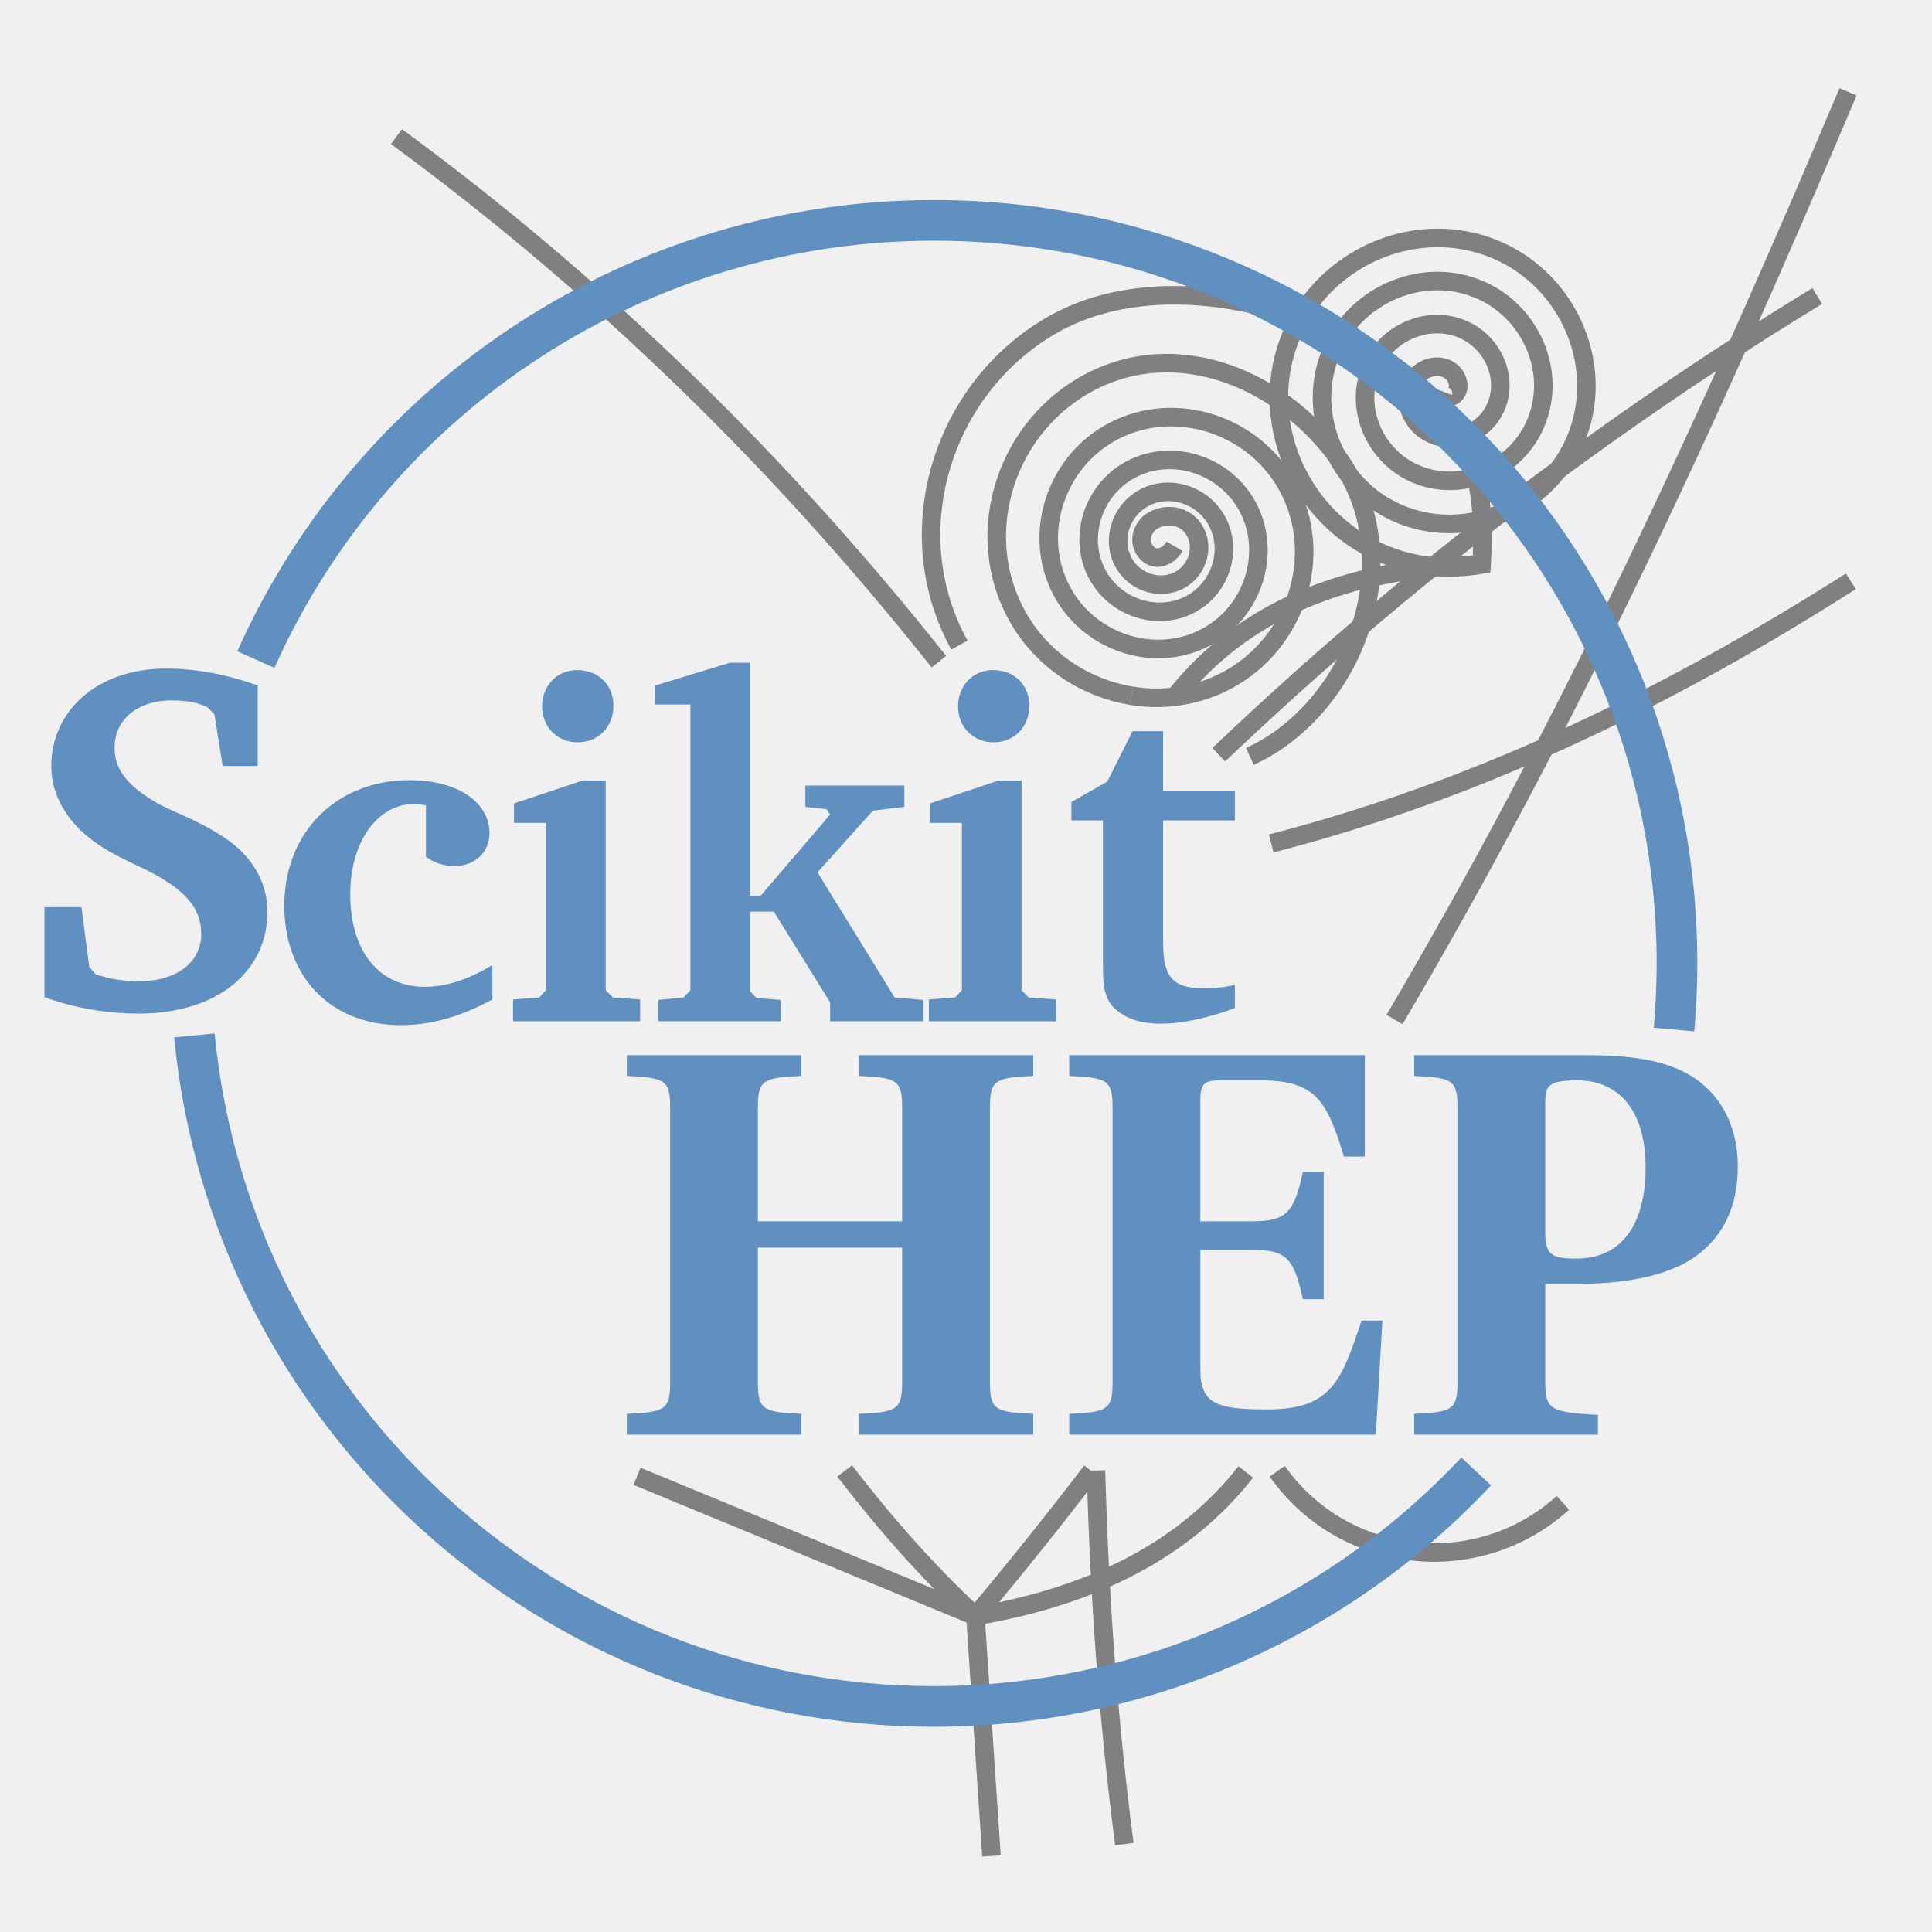
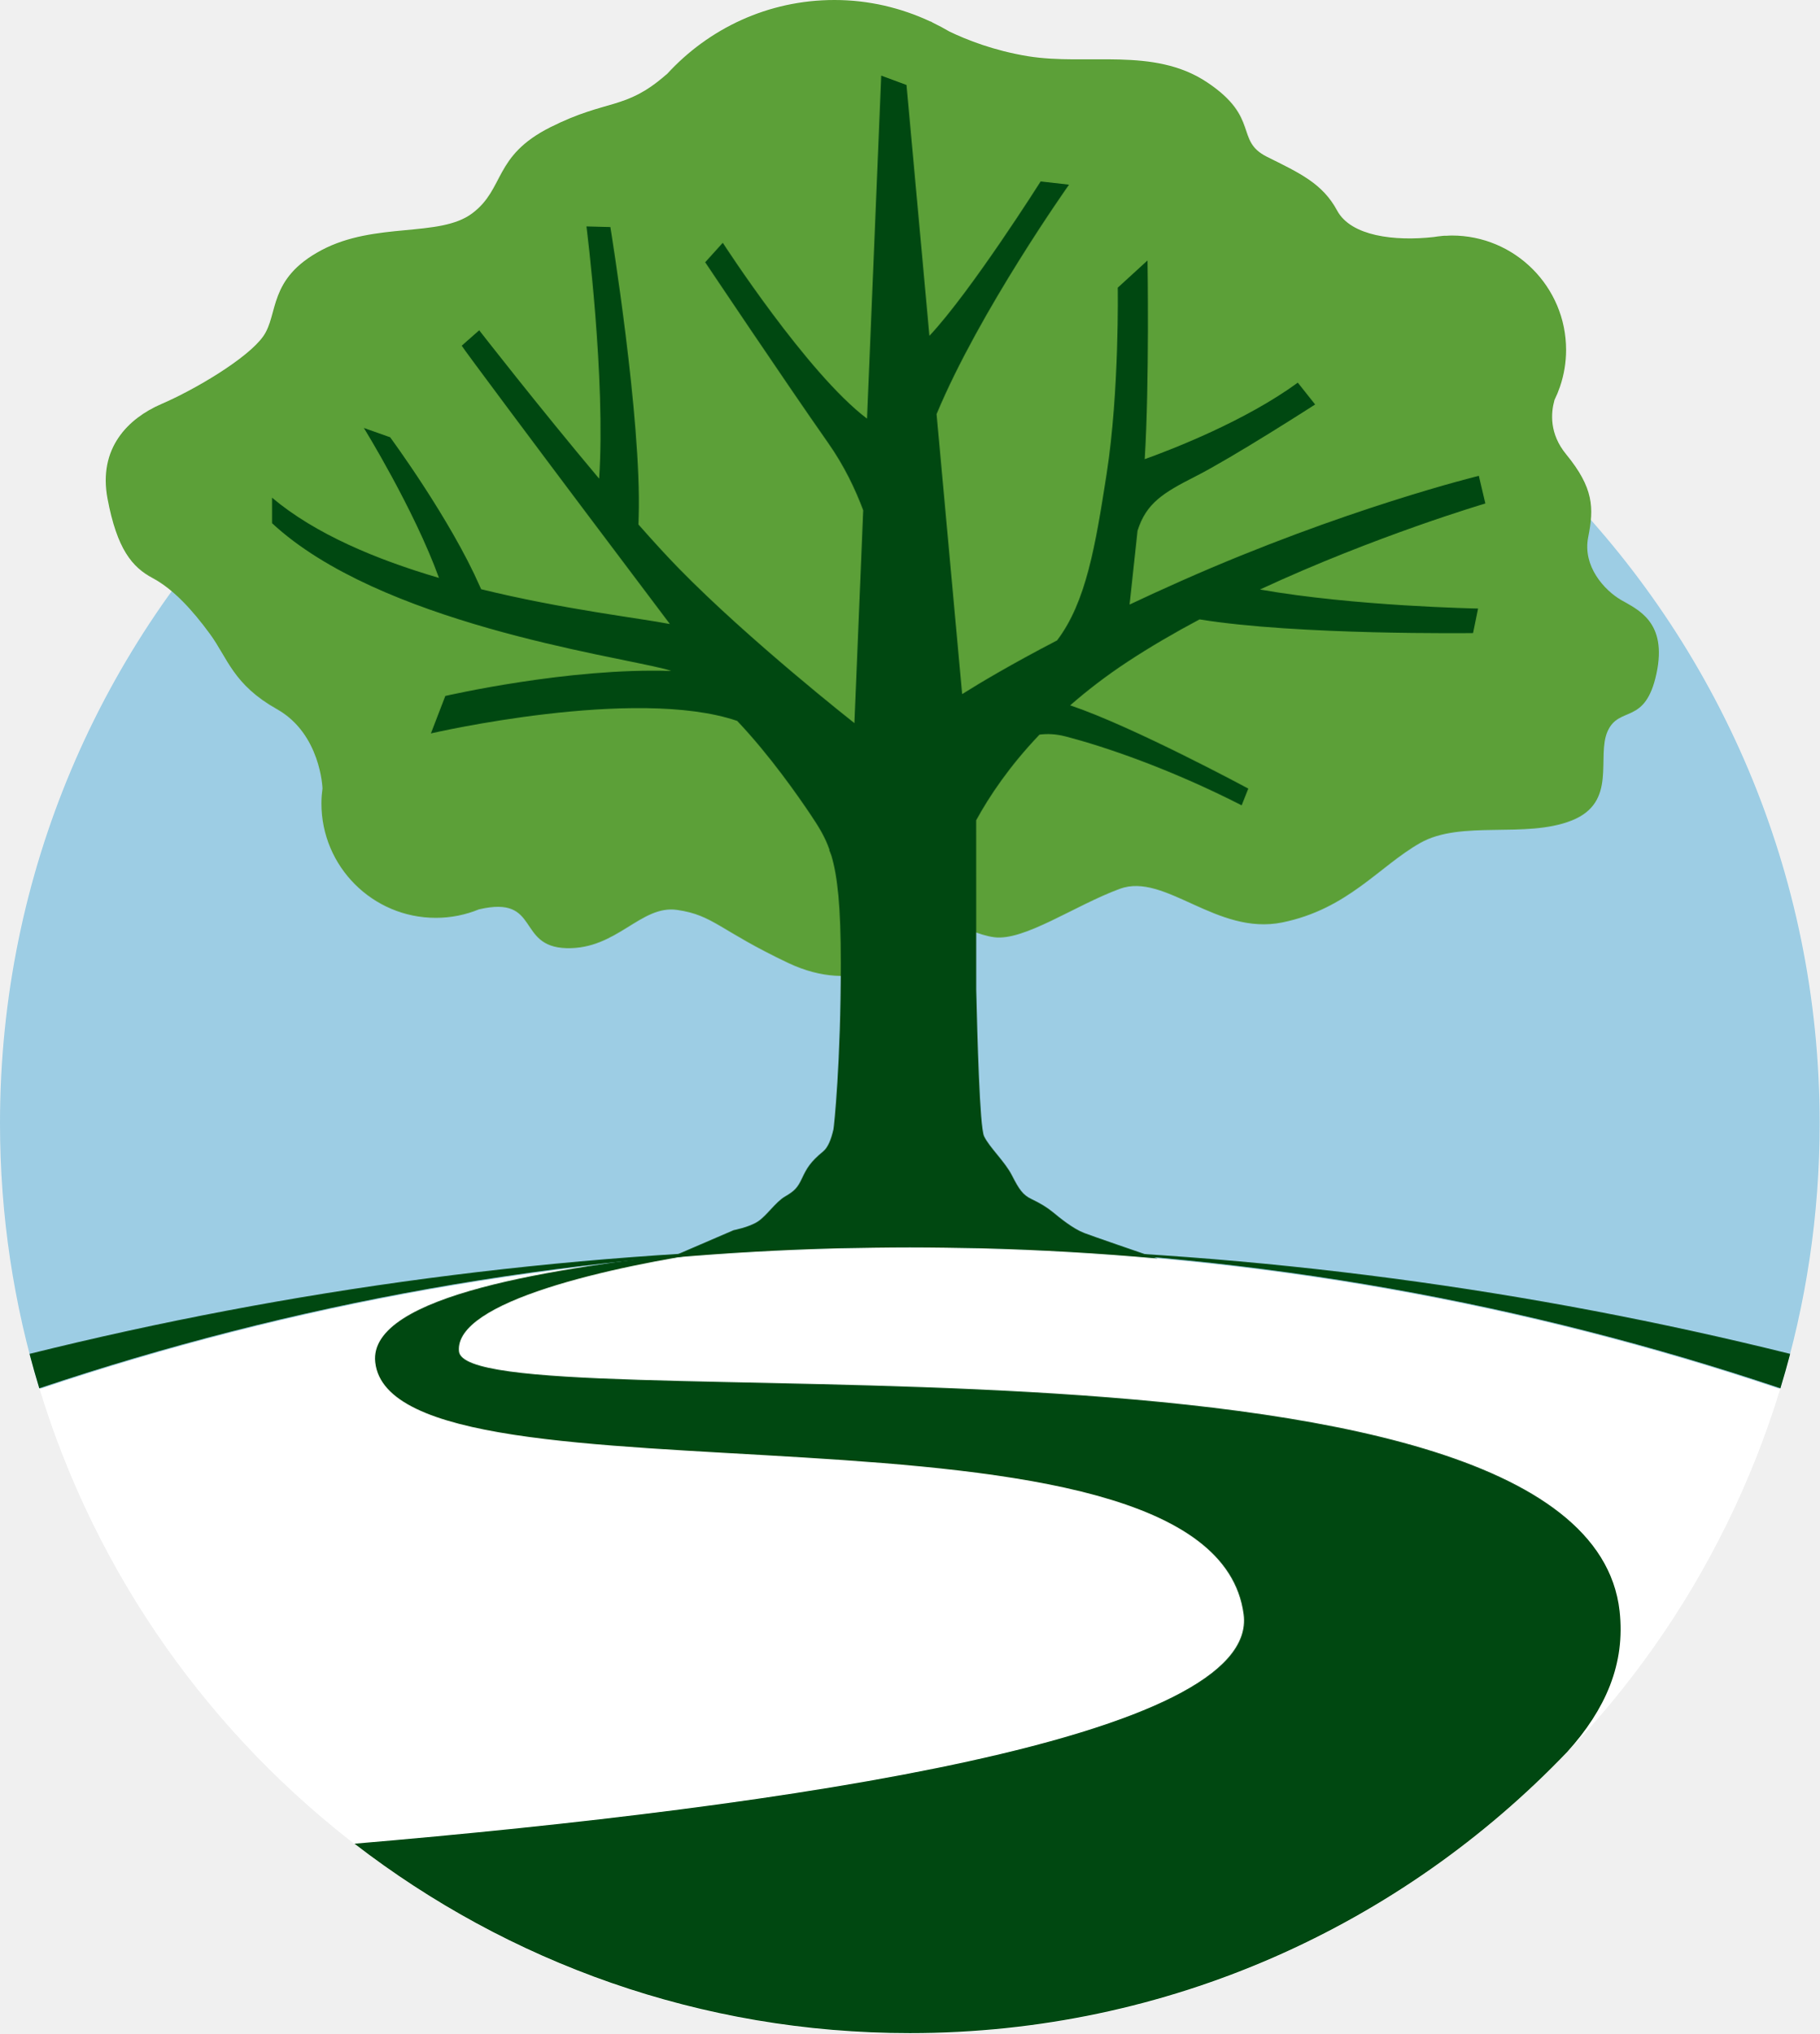
- <svg xmlns="http://www.w3.org/2000/svg" id="svg3140" version="1.1" width="256.19" height="256.19">
-   <defs id="defs3144" />
-   <g transform="matrix(1.149387,0,0,1.149387,3.181437,-10.44496)" id="g3920" />
-   <g id="layer3" style="display:inline;stroke:#808080;stroke-opacity:1">
-     <path style="color:#000000;display:inline;overflow:visible;visibility:visible;fill:none;fill-opacity:0;fill-rule:nonzero;stroke:#808080;stroke-width:2.459;stroke-linecap:butt;stroke-linejoin:miter;stroke-miterlimit:4;stroke-dasharray:none;stroke-dashoffset:0;stroke-opacity:1;marker:none;enable-background:accumulate" d="M 131.473 246.107 L 129.341 214.305 " id="path1043" />
-     <path style="color:#000000;display:inline;overflow:visible;visibility:visible;fill:none;fill-opacity:0;fill-rule:nonzero;stroke:#808080;stroke-width:2.459;stroke-linecap:butt;stroke-linejoin:miter;stroke-miterlimit:4;stroke-dasharray:none;stroke-dashoffset:0;stroke-opacity:1;marker:none;enable-background:accumulate" d="M 124.5 87.74 C 103.466 61.227 79.483 37.859 52.569 18.111 " id="path1041" />
-     <path style="color:#000000;display:inline;overflow:visible;visibility:visible;fill:none;fill-opacity:0;fill-rule:nonzero;stroke:#808080;stroke-width:2.459;stroke-linecap:butt;stroke-linejoin:miter;stroke-miterlimit:4;stroke-dasharray:none;stroke-dashoffset:0;stroke-opacity:1;marker:none;enable-background:accumulate" d="M 149.09 244.531 C 146.83 227.144 145.777 211.014 145.324 194.991 " id="path1037" />
-     <path style="color:#000000;display:inline;overflow:visible;visibility:visible;fill:none;fill-opacity:0;fill-rule:nonzero;stroke:#808080;stroke-width:2.459;stroke-linecap:butt;stroke-linejoin:miter;stroke-miterlimit:4;stroke-dasharray:none;stroke-dashoffset:0;stroke-opacity:1;marker:none;enable-background:accumulate" d="M 161.612 100.078 C 186.402 76.474 212.926 56.339 240.974 39.251 " id="path1035" />
-     <path style="color:#000000;display:inline;overflow:visible;visibility:visible;fill:none;fill-opacity:0;fill-rule:nonzero;stroke:#808080;stroke-width:2.459;stroke-linecap:butt;stroke-linejoin:miter;stroke-miterlimit:4;stroke-dasharray:none;stroke-dashoffset:0;stroke-opacity:1;marker:none;enable-background:accumulate" d="M 144.744 195.075 C 139.789 201.554 134.661 207.963 129.341 214.305 L 84.465 195.761 " id="path1031" />
-     <path style="color:#000000;display:inline;overflow:visible;visibility:visible;fill:none;fill-opacity:0;fill-rule:nonzero;stroke:#808080;stroke-width:2.459;stroke-linecap:butt;stroke-linejoin:miter;stroke-miterlimit:4;stroke-dasharray:none;stroke-dashoffset:0;stroke-opacity:1;marker:none;enable-background:accumulate" d="M 245.054 12.177 C 226.723 55.625 207.713 96.556 184.918 135.189 " id="path1027" />
-     <path style="color:#000000;display:inline;overflow:visible;visibility:visible;fill:none;fill-opacity:0;fill-rule:nonzero;stroke:#808080;stroke-width:2.459;stroke-linecap:butt;stroke-linejoin:miter;stroke-miterlimit:4;stroke-dasharray:none;stroke-dashoffset:0;stroke-opacity:1;marker:none;enable-background:accumulate" d="M 165.192 195.188 C 157.013 205.62 144.782 211.682 129.341 214.305 C 123.087 208.522 117.371 202.023 112.007 195.054 " id="path1023" />
-     <path style="color:#000000;display:inline;overflow:visible;visibility:visible;fill:none;fill-opacity:0;fill-rule:nonzero;stroke:#808080;stroke-width:2.459;stroke-linecap:butt;stroke-linejoin:miter;stroke-miterlimit:4;stroke-dasharray:none;stroke-dashoffset:0;stroke-opacity:1;marker:none;enable-background:accumulate" d="M 207.243 199.279 C 196.833 208.716 180.743 207.928 171.306 197.518 C 170.599 196.738 169.95 195.927 169.357 195.089 " id="path1019" />
-     <path style="color:#000000;display:inline;overflow:visible;visibility:visible;fill:none;fill-opacity:0;fill-rule:nonzero;stroke:#808080;stroke-width:2.459;stroke-linecap:butt;stroke-linejoin:miter;stroke-miterlimit:4;stroke-dasharray:none;stroke-dashoffset:0;stroke-opacity:1;marker:none;enable-background:accumulate" d="M 155.995 92.143 C 164.71 81.253 178.031 75.308 196.469 74.855 " id="path1017" />
-     <path style="color:#000000;display:inline;overflow:visible;visibility:visible;fill:none;fill-opacity:0;fill-rule:nonzero;stroke:#808080;stroke-width:2.459;stroke-linecap:butt;stroke-linejoin:miter;stroke-miterlimit:4;stroke-dasharray:none;stroke-dashoffset:0;stroke-opacity:1;marker:none;enable-background:accumulate" d="M 245.425 77.081 C 221.083 92.592 195.693 104.882 168.566 111.84 " id="path1013" />
-     <path style="color:#000000;display:inline;overflow:visible;visibility:visible;fill:none;fill-opacity:0;fill-rule:nonzero;stroke:#808080;stroke-width:2.459;stroke-linecap:butt;stroke-linejoin:miter;stroke-miterlimit:4;stroke-dasharray:none;stroke-dashoffset:0;stroke-opacity:1;marker:none;enable-background:accumulate" d="M 127.225 85.535 C 118.998 70.706 124.82 51.625 139.383 43.172 C 155.486 33.824 181.062 42.081 191.752 54.746 C 196.268 60.098 196.897 67.869 196.469 74.855 C 192.039 75.655 187.407 75.15 183.264 73.386 C 172.172 68.663 166.501 55.497 171.3 44.31 C 175.745 33.948 188.07 28.655 198.527 33.178 C 208.159 37.344 213.075 48.83 208.827 58.555 C 204.94 67.458 194.294 71.996 185.299 68.025 C 177.126 64.416 172.965 54.609 176.661 46.345 C 179.991 38.901 188.959 35.117 196.492 38.539 C 203.206 41.589 206.614 49.719 203.466 56.52 C 200.696 62.506 193.403 65.537 187.334 62.664 C 182.077 60.174 179.421 53.717 182.022 48.38 C 184.229 43.851 189.853 41.57 194.457 43.9 C 198.258 45.824 200.167 50.616 198.105 54.485 C 196.467 57.56 192.501 59.099 189.369 57.302 C 187.019 55.955 185.845 52.805 187.383 50.415 C 188.431 48.787 190.789 47.965 192.422 49.261 C 193.335 49.986 193.84 51.633 192.744 52.45 C 192.34 52.752 191.098 52.748 191.404 51.941 " id="path1011" />
-     <path style="color:#000000;display:inline;overflow:visible;visibility:visible;fill:none;fill-opacity:0;fill-rule:nonzero;stroke:#808080;stroke-width:2.459;stroke-linecap:butt;stroke-linejoin:miter;stroke-miterlimit:4;stroke-dasharray:none;stroke-dashoffset:0;stroke-opacity:1;marker:none;enable-background:accumulate" d="M 150.013 92.254 C 143.997 91.264 138.411 87.663 135.152 82.14 C 128.839 71.443 132.973 57.433 143.542 51.219 C 155.204 44.361 169.211 49.706 177.217 60.4 C 186.782 73.177 180.384 91.889 167.845 99.212 C 167.153 99.617 166.448 99.982 165.734 100.308 " id="path1007" />
-     <path style="color:#000000;display:inline;overflow:visible;visibility:visible;fill:none;fill-opacity:0;fill-rule:nonzero;stroke:#808080;stroke-width:2.459;stroke-linecap:butt;stroke-linejoin:miter;stroke-miterlimit:4;stroke-dasharray:none;stroke-dashoffset:0;stroke-opacity:1;marker:none;enable-background:accumulate" d="M 156.788 92.243 C 154.535 92.63 152.245 92.622 150.013 92.254 " id="path1005" />
-     <path style="color:#000000;display:inline;overflow:visible;visibility:visible;fill:none;fill-opacity:0;fill-rule:nonzero;stroke:#808080;stroke-width:2.459;stroke-linecap:butt;stroke-linejoin:miter;stroke-miterlimit:4;stroke-dasharray:none;stroke-dashoffset:0;stroke-opacity:1;marker:none;enable-background:accumulate" d="M 155.759 72.441 C 154.921 73.875 153.241 74.486 152.121 73.347 C 150.664 71.864 151.594 69.873 152.651 69.171 C 154.535 67.92 157.104 68.319 158.3 70.177 C 159.722 72.383 158.892 75.351 156.728 76.732 C 154.177 78.359 150.757 77.397 149.175 74.893 C 147.324 71.964 148.431 68.049 151.308 66.246 C 154.651 64.151 159.106 65.418 161.15 68.704 C 163.509 72.497 162.068 77.542 158.337 79.846 C 154.054 82.491 148.371 80.86 145.784 76.645 C 142.831 71.832 144.668 65.458 149.407 62.568 C 154.792 59.284 161.911 61.343 165.128 66.648 C 168.766 72.648 166.468 80.567 160.554 84.135 C 153.893 88.153 145.115 85.597 141.173 79.029 C 136.75 71.66 139.582 61.964 146.851 57.622 C 154.975 52.768 165.651 55.895 170.42 63.912 C 175.732 72.842 172.29 84.563 163.474 89.786 C 161.354 91.042 159.091 91.849 156.788 92.243 " id="path4012" />
-     <path style="color:#000000;display:inline;overflow:visible;visibility:visible;fill:none;fill-opacity:1;fill-rule:nonzero;stroke:#6090c0;stroke-width:5.394;stroke-linecap:butt;stroke-linejoin:miter;stroke-miterlimit:4;stroke-dasharray:none;stroke-dashoffset:0;stroke-opacity:1;marker:none;enable-background:accumulate" d="M 33.926 87.461 A 98.531 98.531 0 0 1 123.843 29.22 A 98.531 98.531 0 0 1 222.374 127.751 L 222.374 127.751 A 98.531 98.531 0 0 1 221.982 136.525 " id="path1053" />
-     <path style="color:#000000;display:inline;overflow:visible;visibility:visible;fill:none;fill-opacity:1;fill-rule:nonzero;stroke:#6090c0;stroke-width:5.394;stroke-linecap:butt;stroke-linejoin:miter;stroke-miterlimit:4;stroke-dasharray:none;stroke-dashoffset:0;stroke-opacity:1;marker:none;enable-background:accumulate" d="M 195.748 195.116 A 98.531 98.531 0 0 1 123.843 226.282 A 98.531 98.531 0 0 1 25.775 137.298 " id="path1049" />
+ <svg xmlns="http://www.w3.org/2000/svg" version="1.1" x="0px" y="0px" viewBox="0 0 510.22 570.06" xml:space="preserve" id="svg38" width="510.22" height="570.06">
+   <defs id="defs42">
+ 
+ 
+ 
+ 
+ 
+ 
+ 
+ 
+ 
+ 	</defs>
+   <style type="text/css" id="style2">
+ 	.st0{fill:#004811;}
+ 	.st1{fill:#5CA038;}
+ 	.st2{fill:#9DCDE4;}
+ 	.st3{font-family:'MyriadPro-Regular';}
+ 	.st4{font-size:12px;}
+ 	.st5{fill:#FFFFFF;}
+ 	.st6{fill:none;stroke:#E52525;stroke-width:0.1;stroke-miterlimit:10;}
+ </style>
+   <g id="layer2" style="display:inline">
+     <path class="st2" d="M 255.12,59.82 C 114.22,59.82 0,174.04 0,314.94 c 0,25.85 3.86,50.79 11.01,74.31 h 0.77 c 70.51,-23.63 145.59,-37.3 223.58,-39.27 6.57,-0.12 13.15,-0.25 19.75,-0.25 6.6,0 13.18,0.13 19.75,0.25 77.99,1.98 153.07,15.64 223.58,39.27 h 0.77 c 7.15,-23.51 11.01,-48.46 11.01,-74.31 C 510.23,174.04 396.01,59.82 255.12,59.82 Z" id="path19" />
  </g>
-   <g id="layer2" style="display:none;opacity:0.219">
-     <path style="color:#000000;font-style:normal;font-variant:normal;font-weight:bold;font-stretch:normal;font-size:46.55px;line-height:125%;font-family:'Bitstream Charter';-inkscape-font-specification:'Bitstream Charter Bold';font-variant-ligatures:normal;font-variant-position:normal;font-variant-caps:normal;font-variant-numeric:normal;font-variant-alternates:normal;font-feature-settings:normal;text-indent:0;text-align:start;text-decoration:none;text-decoration-line:none;text-decoration-style:solid;text-decoration-color:#000000;letter-spacing:0px;word-spacing:0px;text-transform:none;writing-mode:lr-tb;direction:ltr;text-orientation:mixed;dominant-baseline:auto;baseline-shift:baseline;text-anchor:start;white-space:normal;shape-padding:0;clip-rule:nonzero;display:inline;overflow:visible;visibility:visible;opacity:1;isolation:auto;mix-blend-mode:normal;color-interpolation:sRGB;color-interpolation-filters:linearRGB;solid-color:#000000;solid-opacity:1;vector-effect:none;fill:#ff0000;fill-opacity:1;fill-rule:nonzero;stroke:none;stroke-width:9.586;stroke-linecap:round;stroke-linejoin:miter;stroke-miterlimit:4;stroke-dasharray:none;stroke-dashoffset:0;stroke-opacity:1;color-rendering:auto;image-rendering:auto;shape-rendering:auto;text-rendering:auto;enable-background:accumulate" d="m 96.047,83.094 -12.748,3.891 c -1.273,-1.281 -2.936,-2.057 -4.717,-2.488 -0.647,-0.297 -1.351,-0.447 -2.062,-0.438 -0.723,-0.008 -1.439,0.147 -2.094,0.455 -4.125,1.049 -7.33,4.822 -7.33,9.162 0,2.813 1.36,5.294 3.344,7.051 l -4.752,1.584 c -0.296,-0.252 -0.559,-0.546 -0.877,-0.766 -2.861,-1.979 -6.46,-2.887 -10.518,-2.887 -6.875,0 -12.859,3.188 -16.756,8.143 V 92.873 c 0.194,-1.203 -0.078,-2.435 -0.76,-3.445 -0.034,-0.052 -0.068,-0.104 -0.104,-0.154 -0.017,-0.024 -0.035,-0.048 -0.053,-0.072 -0.806,-1.113 -2.051,-1.826 -3.418,-1.959 -3.807,-1.331 -7.641,-2.088 -11.451,-2.088 -5.435,0 -10.285,1.681 -13.742,4.873 -3.458,3.192 -5.318,7.801 -5.318,12.625 0,3.422 1.087,6.727 3.045,9.279 0.594,0.775 1.344,1.384 2.045,2.043 H 2.182 v 20.906 l 3.328,1.068 c 4.882,1.568 9.359,2.361 13.477,2.361 5.624,0 10.689,-1.702 14.268,-5.143 0.836,-0.804 1.556,-1.707 2.197,-2.662 0.831,1.576 1.789,3.069 3.02,4.344 3.637,3.767 8.888,5.879 14.664,5.879 3.474,0 6.816,-0.912 10.102,-2.186 v 1.67 h 15.088 v 7.057 l 4.592,0.195 c 0.586,0.025 0.757,0.087 1.154,0.145 v 34.934 c -0.397,0.058 -0.568,0.12 -1.154,0.145 l -4.592,0.193 v 12.152 h 30.766 1.949 25.953 4.811 40.928 4.234 24.145 c 1.517,0.249 3.061,-0.245 4.152,-1.328 0.039,-0.036 0.077,-0.072 0.115,-0.109 1.066,-1.089 1.55,-2.621 1.305,-4.125 v -6.377 l -0.08,-0.004 v -8.088 c 3.442,-0.029 5.908,-0.353 7.912,-1.721 2.099,-1.432 2.039,-2.011 3.115,-2.783 l 0.002,-0.002 0.004,-0.004 c 4.817,-3.468 7.594,-9.269 7.594,-15.816 0,-7.256 -3.576,-13.09 -8.473,-16.088 -4.85,-2.969 -10.479,-3.469 -16.686,-3.469 h -24.291 -3.049 -14.189 V 124.457 l -5.955,1.488 c -0.812,0.203 -1.742,0.309 -3.02,0.309 -0.316,0 -0.263,-1.2e-4 -0.418,-0.006 -0.054,-0.322 -0.127,-0.685 -0.127,-1.441 v -8.961 h 9.52 V 100.138 H 159.022 V 92.162 H 142.5 l -1.592,3.184 c 0.126,-0.603 0.381,-1.169 0.381,-1.799 0,-4.28 -3.349,-8.033 -7.559,-9.051 -0.645,-0.297 -1.348,-0.446 -2.059,-0.438 -0.723,-0.008 -1.439,0.147 -2.094,0.455 -4.125,1.049 -7.332,4.822 -7.332,9.162 0,2.164 0.9,4.079 2.16,5.691 H 104.256 V 83.094 Z m 28.664,16.715 c 0.285,0.327 0.555,0.631 0.879,0.918 l -0.879,0.293 z m -91.477,8.404 h 3.195 c -0.424,0.646 -0.75,1.359 -1.104,2.053 -0.338,-0.418 -0.654,-0.864 -1.027,-1.229 -0.33,-0.322 -0.721,-0.531 -1.064,-0.824 z" id="path4083" />
-     <path id="rect4062" d="m 153.18,142.654 h 42.179 v 45.087 h -42.179 z" style="color:#000000;display:inline;overflow:visible;visibility:visible;fill:#ff0000;fill-opacity:1;fill-rule:nonzero;stroke:none;stroke-width:2;marker:none;enable-background:accumulate" />
+   <path class="st5" d="m 255.12,570.06 c 114.96,0 212.14,-76.05 244.03,-180.58 -70.71,-23.77 -146.03,-37.52 -224.27,-39.5 -6.57,-0.12 -13.15,-0.25 -19.75,-0.25 -6.6,0 -13.18,0.13 -19.75,0.25 -78.24,1.98 -153.56,15.73 -224.27,39.5 C 42.98,494 140.15,570.06 255.12,570.06 Z" id="path17" />
+   <path class="st6" d="M 247.09,21.2" id="path31" />
+   <g id="layer1" style="display:inline">
+     <path class="st0" d="m 454.13,451.7 c -9.9,-87.97 -323.35,-51.53 -325.44,-72.8 -1.37,-13.95 42.3,-23.82 73.63,-28.32 -2.47,0.18 -4.94,0.37 -7.41,0.56 -38.08,4.25 -91.74,11.84 -89.7,30.78 4.79,44.57 234.57,3.16 243.5,70.69 4.58,34.58 -126.84,53.88 -249.31,64.33 43.09,33.26 97.07,53.1 155.72,53.1 72.51,0 137.9,-30.3 184.35,-78.87 10.72,-11.87 16.33,-24.66 14.66,-39.47 z" id="path29" />
  </g>
-   <g id="layer1" style="display:inline;stroke:none;stroke-opacity:1;fill:#6090c0;fill-opacity:1">
-     <g transform="matrix(0.8866067,0,0,0.8866067,34.92052,24.08332)" id="text3010" style="color:#000000;font-style:normal;font-variant:normal;font-weight:bold;font-stretch:normal;font-size:94.29px;line-height:125%;font-family:Utopia;-inkscape-font-specification:'Utopia Bold';text-align:center;letter-spacing:0px;word-spacing:0px;text-anchor:middle;display:inline;overflow:visible;visibility:visible;fill:#6090c0;fill-opacity:1;fill-rule:nonzero;stroke:none;marker:none;enable-background:accumulate;stroke-opacity:1">
-       <path id="path4107" style="color:#000000;font-family:Utopia;-inkscape-font-specification:'Utopia Bold';display:inline;overflow:visible;visibility:visible;fill:#6090c0;fill-opacity:1;fill-rule:nonzero;stroke:none;marker:none;enable-background:accumulate;stroke-opacity:1" d="m 95.541,179.451 c 0,4.184 -0.656,4.594 -6.48,4.84 v 3.117 h 26.086 v -3.117 c -5.824,-0.246 -6.48,-0.656 -6.48,-4.84 v -40.852 c 0,-4.184 0.656,-4.594 6.48,-4.84 V 130.642 H 89.061 v 3.117 c 5.824,0.246 6.48,0.656 6.48,4.84 v 16.898 H 73.967 v -16.898 c 0,-4.184 0.656,-4.594 6.48,-4.84 v -3.117 h -26.086 v 3.117 c 5.824,0.246 6.48,0.656 6.48,4.84 v 40.852 c 0,4.184 -0.656,4.594 -6.48,4.84 v 3.117 h 26.086 v -3.117 c -5.824,-0.246 -6.48,-0.656 -6.48,-4.84 v -20.016 h 21.574 v 20.016" />
-       <path id="path4109" style="color:#000000;font-family:Utopia;-inkscape-font-specification:'Utopia Bold';display:inline;overflow:visible;visibility:visible;fill:#6090c0;fill-opacity:1;fill-rule:nonzero;stroke:none;marker:none;enable-background:accumulate;stroke-opacity:1" d="m 127.012,179.451 c 0,4.184 -0.656,4.594 -6.48,4.84 v 3.117 h 45.855 l 0.984,-17.062 h -3.117 c -2.953,8.777 -4.348,13.289 -14.027,13.289 -7.547,0 -10.09,-0.738 -10.09,-5.988 v -17.883 h 7.793 c 5.168,0 6.234,1.395 7.547,7.383 h 3.117 v -19.031 h -3.117 c -1.312,5.988 -2.379,7.383 -7.547,7.383 h -7.793 v -18.129 c 0,-2.379 0.574,-2.953 2.871,-2.953 h 6.152 c 8.449,0 9.926,3.281 12.469,11.402 h 3.117 V 130.642 h -44.215 v 3.117 c 5.824,0.246 6.48,0.656 6.48,4.84 v 40.852" />
-       <path id="path4111" style="color:#000000;font-family:Utopia;-inkscape-font-specification:'Utopia Bold';display:inline;overflow:visible;visibility:visible;fill:#6090c0;fill-opacity:1;fill-rule:nonzero;stroke:none;marker:none;enable-background:accumulate;stroke-opacity:1" d="m 191.727,137.451 c 0,-2.297 0.656,-3.035 4.84,-3.035 5.496,0 10.172,3.691 10.172,13.125 0,6.234 -2.133,13.535 -10.418,13.535 -3.199,0 -4.594,-0.41 -4.594,-3.527 V 137.451 m 7.875,49.957 v -2.953 c -7.219,-0.41 -7.875,-0.82 -7.875,-5.004 v -14.602 h 4.922 c 7.711,0 13.781,-1.395 17.555,-4.102 4.102,-2.953 6.316,-7.383 6.316,-13.453 0,-6.562 -2.953,-11.074 -6.973,-13.535 -4.02,-2.461 -9.352,-3.117 -15.996,-3.117 h -25.43 v 3.117 c 5.824,0.246 6.48,0.656 6.48,4.84 v 40.852 c 0,4.184 -0.656,4.594 -6.48,4.84 v 3.117 h 27.48" />
-     </g>
-     <g id="text3026" style="font-style:normal;font-variant:normal;font-weight:normal;font-stretch:normal;font-size:65.243px;line-height:125%;font-family:Utopia;-inkscape-font-specification:Utopia;text-align:center;letter-spacing:0px;word-spacing:0px;text-anchor:middle;fill:#6090c0;fill-opacity:1;stroke:none;stroke-opacity:1" transform="matrix(0.9897719,0,0,1.010334,8.834291,1.712261)" aria-label="S">
-       <path d="m -2.97,129.179 c 4.045,1.435 8.416,2.153 12.592,2.153 10.7,0 17.289,-5.611 17.289,-13.375 0,-3.849 -2.088,-7.372 -5.872,-9.786 -3.849,-2.479 -7.307,-3.458 -9.33,-4.697 -3.458,-2.088 -5.285,-4.045 -5.285,-7.046 0,-3.588 2.936,-6.198 7.699,-6.198 2.088,0 3.588,0.326 4.763,0.913 l 0.913,0.913 1.109,6.785 h 4.697 V 88.272 c -4.11,-1.435 -8.221,-2.218 -12.266,-2.218 -9.33,0 -15.397,5.611 -15.397,12.853 0,3.197 1.566,6.394 4.567,8.938 2.871,2.414 5.937,3.523 8.547,4.828 4.632,2.349 6.981,4.697 6.981,8.221 0,3.588 -3.132,6.198 -8.416,6.198 -2.023,0 -3.915,-0.326 -5.741,-0.913 L 3.032,125.199 1.988,117.37 H -2.97 Z M 138.838,105.983 v 18.526 c 0,3.247 0.065,5.284 2.34,6.748 1.495,1.019 3.249,1.401 5.394,1.401 2.664,0 6.044,-0.637 9.943,-2.037 v -3.056 c -1.3,0.318 -2.664,0.446 -4.224,0.446 -4.289,0 -5.394,-1.655 -5.394,-6.175 v -15.852 h 9.618 v -3.82 h -9.618 v -7.894 h -4.094 l -3.379,6.621 -4.809,2.674 v 2.419 h 4.224 M 124.106,86.248 c -2.664,0 -4.679,2.037 -4.679,4.775 0,2.801 2.145,4.711 4.744,4.711 2.729,0 4.809,-1.974 4.809,-4.838 0,-2.61 -1.95,-4.647 -4.874,-4.647 m 0.715,14.515 -9.163,2.992 v 2.547 h 4.289 v 21.964 l -0.91,0.955 -3.509,0.255 v 2.865 h 17.027 v -2.865 l -3.639,-0.255 -0.975,-0.955 v -27.503 h -3.119 m -45.538,31.577 h 16.377 v -2.801 l -3.249,-0.255 -0.845,-0.891 v -10.441 h 3.184 l 7.538,11.905 v 2.483 h 12.477 v -2.801 l -3.834,-0.318 -10.333,-16.425 7.408,-8.085 4.224,-0.509 V 101.4 H 98.973 v 2.801 l 2.859,0.318 0.455,0.7 -9.293,10.632 H 91.565 V 85.293 h -2.729 l -10.008,2.992 v 2.483 h 4.744 v 37.498 l -0.91,0.955 -3.379,0.318 v 2.801 M 68.385,86.248 c -2.664,0 -4.679,2.037 -4.679,4.775 0,2.801 2.145,4.711 4.744,4.711 2.729,0 4.809,-1.974 4.809,-4.838 0,-2.61 -1.95,-4.647 -4.874,-4.647 m 0.715,14.515 -9.163,2.992 v 2.547 h 4.289 v 21.964 l -0.91,0.955 -3.509,0.255 v 2.865 h 17.027 v -2.865 l -3.639,-0.255 -0.975,-0.955 v -27.503 h -3.119 m -12.059,28.713 v -4.52 c -3.184,1.91 -6.239,2.865 -9.033,2.865 -6.044,0 -10.008,-4.52 -10.008,-12.16 0,-7.258 3.964,-11.842 8.513,-11.842 0.455,0 0.975,0.064 1.625,0.191 v 6.748 c 1.17,0.828 2.405,1.21 3.834,1.21 2.794,0 4.679,-1.846 4.679,-4.329 0,-3.884 -4.029,-6.939 -10.723,-6.939 -9.748,0 -16.767,6.812 -16.767,16.489 0,9.231 6.174,15.661 15.597,15.661 4.159,0 8.123,-1.146 12.282,-3.374" style="font-style:normal;font-variant:normal;font-weight:bold;font-stretch:normal;font-family:'Bitstream Charter';-inkscape-font-specification:'Bitstream Charter';fill:#6090c0;fill-opacity:1;stroke:none;stroke-opacity:1" id="path846" />
+   <g id="layer5" style="display:inline">
+     <g id="g27" transform="translate(-161.67,-98.25)">
+       <path class="st0" d="m 660.88,487.5 c 0.97,-3.19 1.89,-6.4 2.74,-9.65 -72.91,-18.11 -148.92,-28.39 -227.08,-29.87 78.27,1.98 153.61,15.73 224.34,39.52 z" id="path23" />
+       <path class="st0" d="m 172.69,487.5 c 70.73,-23.78 146.07,-37.54 224.34,-39.52 -78.16,1.48 -154.16,11.76 -227.08,29.87 0.85,3.24 1.77,6.45 2.74,9.65 z" id="path25" />
    </g>
  </g>
+   <g id="layer4" style="display:inline">
+     <path class="st1" d="m 454.52,168.2 c -4.6,-2.68 -10.84,-9.42 -9.19,-17.62 1.65,-8.2 1.53,-13.79 -6.19,-23.21 -4.73,-5.77 -4.3,-11.59 -3.26,-15.24 0.59,-1.2 1.1,-2.44 1.54,-3.72 0.01,-0.01 0.02,-0.04 0.02,-0.04 h -0.01 c 1.09,-3.22 1.7,-6.66 1.7,-10.25 0,-17.72 -14.37,-32.09 -32.09,-32.09 -0.5,0 -0.99,0.05 -1.48,0.07 -0.4,-0.02 -0.81,-0.01 -1.23,0.05 -0.04,0.01 -0.08,0.01 -0.13,0.02 -0.73,0.06 -1.45,0.17 -2.16,0.28 -10.98,1.25 -23.24,-0.24 -27.1,-7.4 C 370.82,51.39 364.36,48.5 355.26,43.96 346.16,39.42 353.4,33.01 338.43,23.05 323.45,13.09 304.77,18.45 288.3,15.77 278.65,14.2 270.97,11.13 266.23,8.85 264.7,7.95 263.13,7.12 261.52,6.34 261.18,6.14 261,6.02 261,6.02 l -0.1,0.02 C 252.71,2.21 243.61,0 233.97,0 c -18.61,0 -35.3,8.03 -46.95,20.76 -0.1,0.08 -0.21,0.15 -0.31,0.24 -11.48,10.01 -16.38,6.63 -32.41,14.68 -16.03,8.05 -12.69,17.23 -21.89,24.13 -9.19,6.89 -27.19,2.3 -42.3,10.34 -15.11,8.04 -11.93,17.92 -16.3,24.13 -4.37,6.2 -19.15,14.94 -28.53,18.98 -9.38,4.04 -17.81,12.43 -15.13,26.58 2.68,14.15 6.89,19.17 12.64,22.23 5.74,3.06 11.09,8.86 16.09,15.7 5,6.85 6.51,14.17 18.77,21.06 12.26,6.89 12.77,22.18 12.77,22.18 L 90.43,221 c -0.19,1.39 -0.31,2.81 -0.31,4.25 0,17.72 14.37,32.09 32.09,32.09 4.28,0 8.36,-0.85 12.09,-2.38 0.02,0 0.03,0 0.05,-0.01 17.25,-4 10.32,10.51 24.49,10.89 14.17,0.38 20.81,-12.19 31.02,-10.72 10.21,1.46 11.87,5.74 31.15,14.87 19.28,9.13 31.73,-1.79 31.73,-1.79 l 6.83,-14.62 c 0,0 10.72,8.04 19.15,9.19 8.43,1.15 22.57,-8.88 35.25,-13.56 12.68,-4.68 27.18,13.18 45.58,9.42 18.41,-3.76 27.17,-15.77 38.66,-22.28 11.49,-6.51 29.49,-1.15 42.48,-6.3 12.99,-5.15 6.82,-17.83 10.1,-25.07 3.28,-7.24 10.55,-1.51 13.68,-16.13 3.14,-14.58 -5.36,-17.97 -9.95,-20.65 z" id="path21" />
+   </g>
+   <g id="layer3" style="display:inline">
+     <path class="st0" d="m 416.49,141.16 -1.83,-7.75 c 0,0 -37.87,9.23 -83.38,29.43 -5.17,2.29 -10.01,4.52 -14.55,6.66 0.49,-4.64 1.29,-12.11 2.23,-20.69 2.44,-7.76 7.24,-10.67 16.16,-15.2 10.74,-5.45 33.64,-20.21 33.64,-20.21 l -4.86,-6.12 c -14.66,10.72 -35.11,18.65 -42.93,21.46 1.35,-21.54 0.79,-55.72 0.79,-55.72 l -8.35,7.64 c 0,0 0.49,29.03 -3.12,52.23 -3.13,20.09 -5.73,35.92 -13.89,46.66 -12.81,6.66 -21.6,11.9 -26.62,15.06 l -7.17,-78.5 c 12.04,-28.93 37.14,-64.33 37.14,-64.33 l -7.95,-0.92 c 0,0 -19.48,30.8 -31.2,43.3 l -6.42,-70.33 -7.09,-2.63 -3.98,96.17 c -16.77,-12.63 -40.45,-49.3 -40.45,-49.3 l -4.93,5.46 c 0,0 22.38,33.43 34.46,50.63 4.54,6.45 7.68,13.11 9.85,18.91 l -2.47,59.71 -0.05,-0.08 c 0,0 -29.44,-23.12 -49.23,-43.38 -3.37,-3.45 -7.21,-7.65 -11.27,-12.26 l 0.06,-2.28 c 0.84,-27.34 -7.94,-81.12 -7.94,-81.12 l -6.7,-0.18 c 0,0 5.45,42.98 3.55,70.72 -16.92,-20.12 -33.63,-41.6 -33.63,-41.6 l -4.9,4.32 c 0.17,0.51 23.51,31.72 35.65,47.86 8.16,10.85 17.49,23.23 22.72,30.18 -8.51,-1.66 -29.94,-4.12 -52.92,-9.76 l -0.34,-0.75 c -8.4,-19.12 -25.19,-41.86 -25.19,-41.86 l -7.37,-2.61 c 0,0 14.02,22.66 21.07,42.05 -17.45,-5.12 -34.67,-12.27 -46.8,-22.49 v 7.15 c 30.03,27.87 94.91,36.98 110.23,40.9 0.56,0.14 1.12,0.33 1.69,0.53 -28.82,-0.98 -63.34,7.01 -63.34,7.01 l -4.04,10.5 c 0,0 57.3,-13.27 85.88,-3.51 9.24,9.73 17.36,21.47 20.61,26.32 2.17,3.26 3.94,6 5.28,9.82 l -0.09,0.02 c 0.21,0.51 0.42,1.04 0.61,1.58 1.75,5.89 2.65,14.4 2.65,30.14 0,28.11 -1.89,45.75 -2.07,46.67 -0.64,2.8 -1.55,5.08 -2.89,6.17 -3.62,2.96 -4.63,4.78 -5.91,7.5 -1.27,2.72 -2.11,3.58 -4.78,5.14 -2.67,1.56 -5.15,5.4 -7.6,7 -2.45,1.61 -6.81,2.44 -6.81,2.44 l -17.98,7.75 h 0.18 c 15.69,-1.37 31.52,-2.27 47.47,-2.67 6.57,-0.12 13.15,-0.25 19.75,-0.25 6.6,0 13.18,0.13 19.75,0.25 16.72,0.42 33.3,1.39 49.73,2.87 -5.64,-1.93 -18.13,-6.22 -20.58,-7.16 -3.19,-1.21 -6.99,-4.36 -8.75,-5.81 -1.76,-1.45 -3.63,-2.55 -6.05,-3.71 -2.42,-1.16 -3.46,-2.69 -5.47,-6.63 -2.01,-3.94 -6.28,-7.79 -7.82,-10.98 -1.24,-2.58 -1.9,-28.48 -2.2,-41.12 l -0.01,-47.48 c 3.66,-6.71 9.29,-15.14 17.75,-24.01 2.12,-0.28 4.57,-0.21 7.36,0.52 10.82,2.81 29.06,8.97 49.33,19.3 l 1.86,-4.69 c 0,0 -32.36,-17.44 -49.95,-23.34 4.7,-4.11 10.03,-8.23 16.1,-12.23 6.37,-4.19 13.2,-8.16 20.18,-11.87 27.43,4.48 76.69,3.84 76.69,3.84 l 1.41,-6.88 c 0,0 -34.64,-0.64 -61.16,-5.34 32.44,-15.07 63.2,-24.12 63.2,-24.12 z" id="path33" />
+   </g>
</svg>
